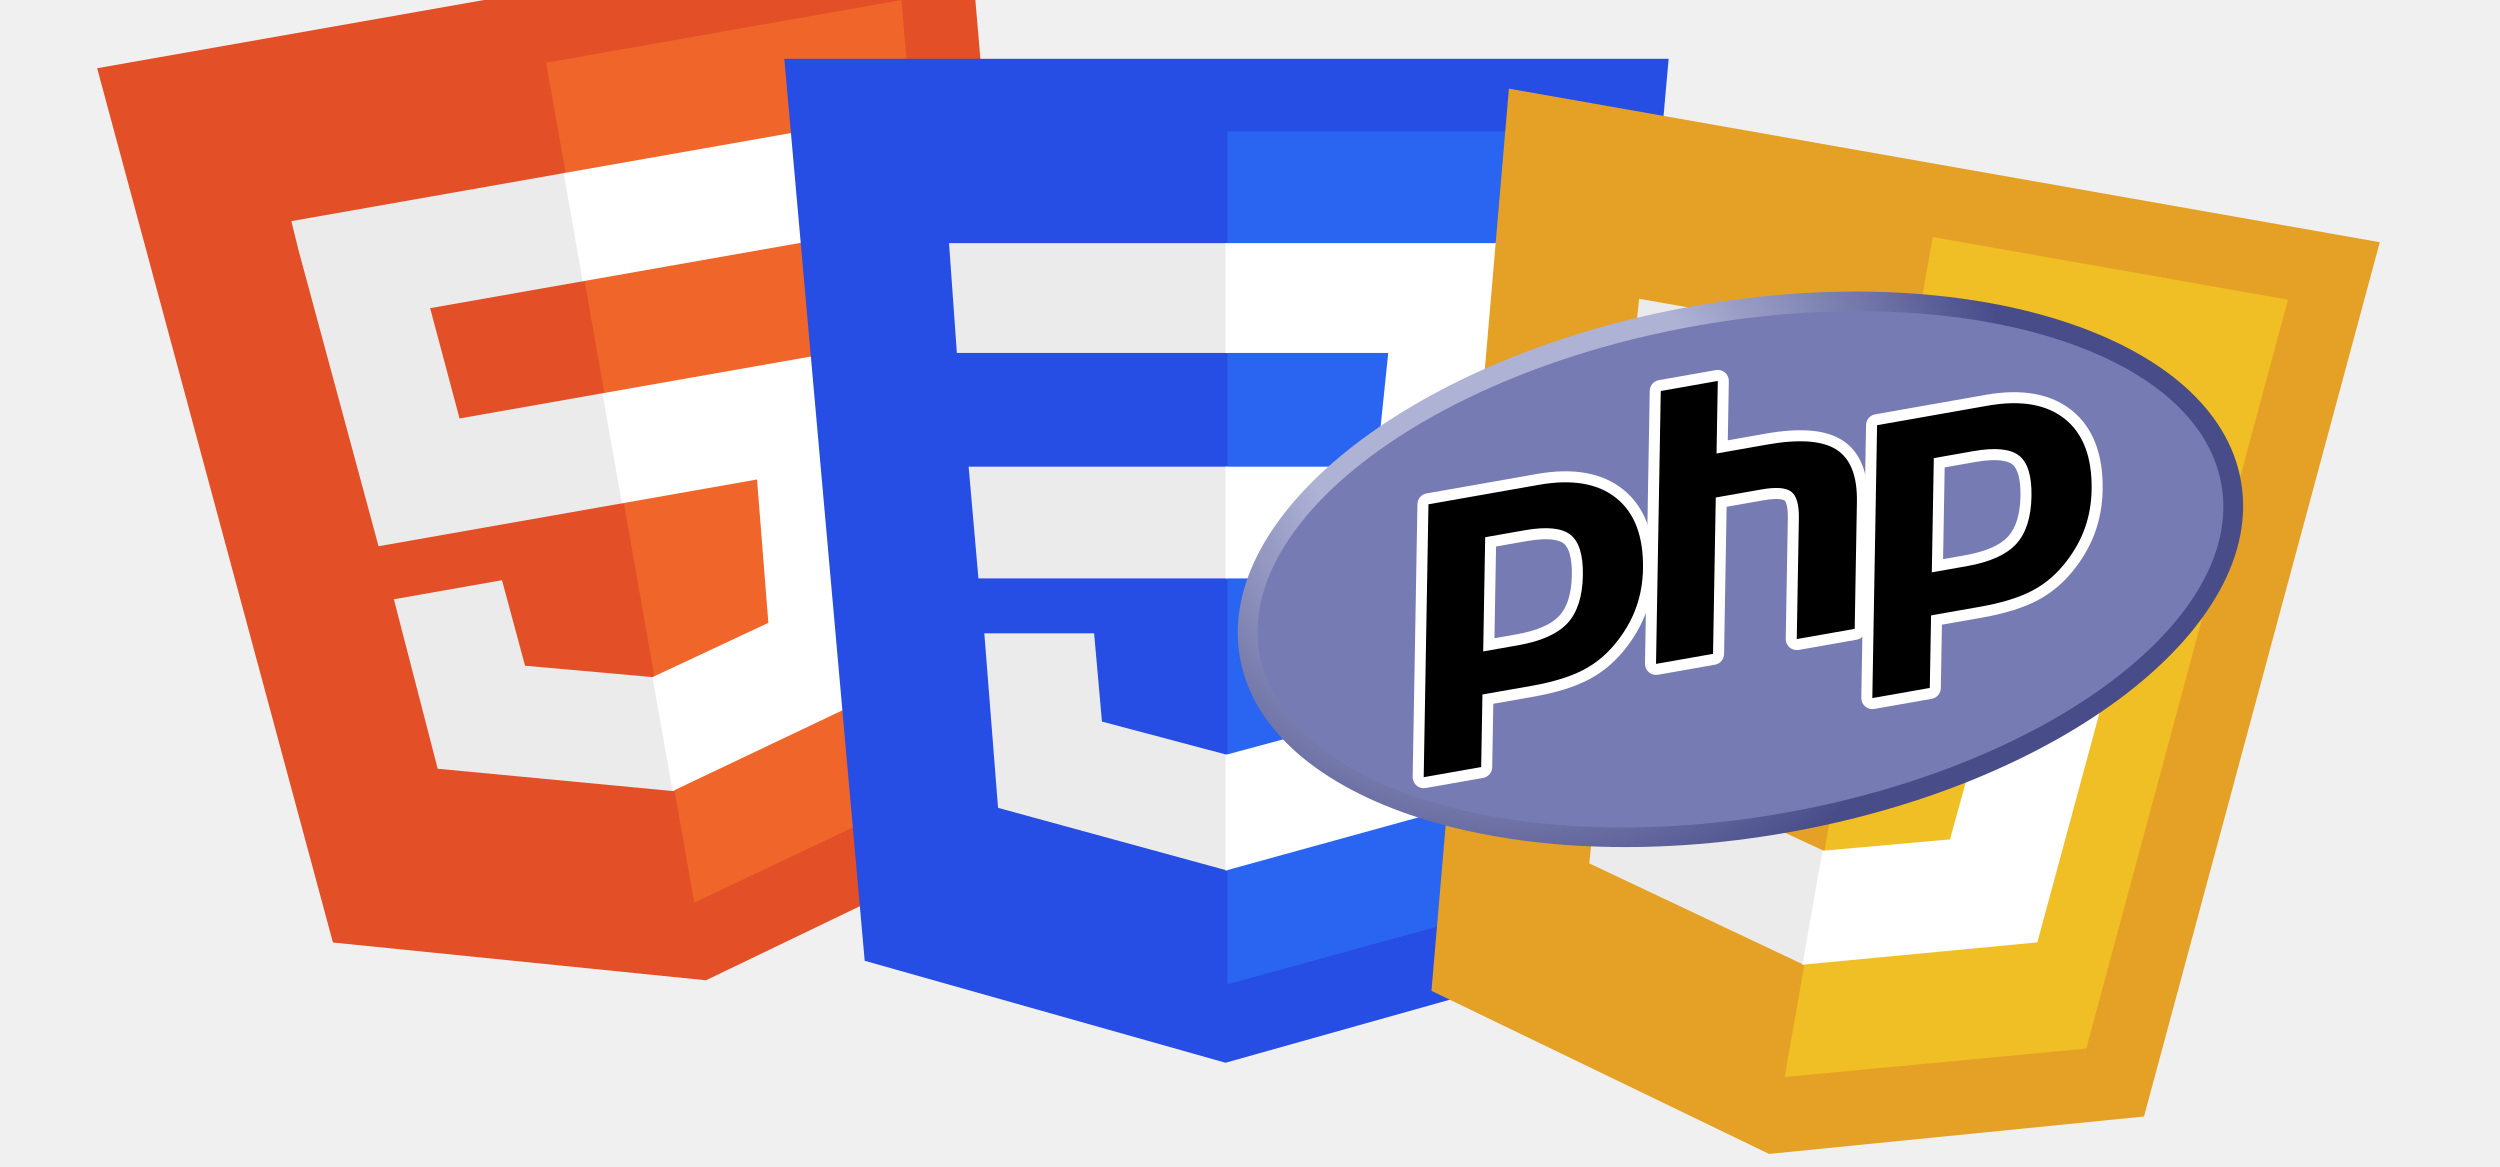
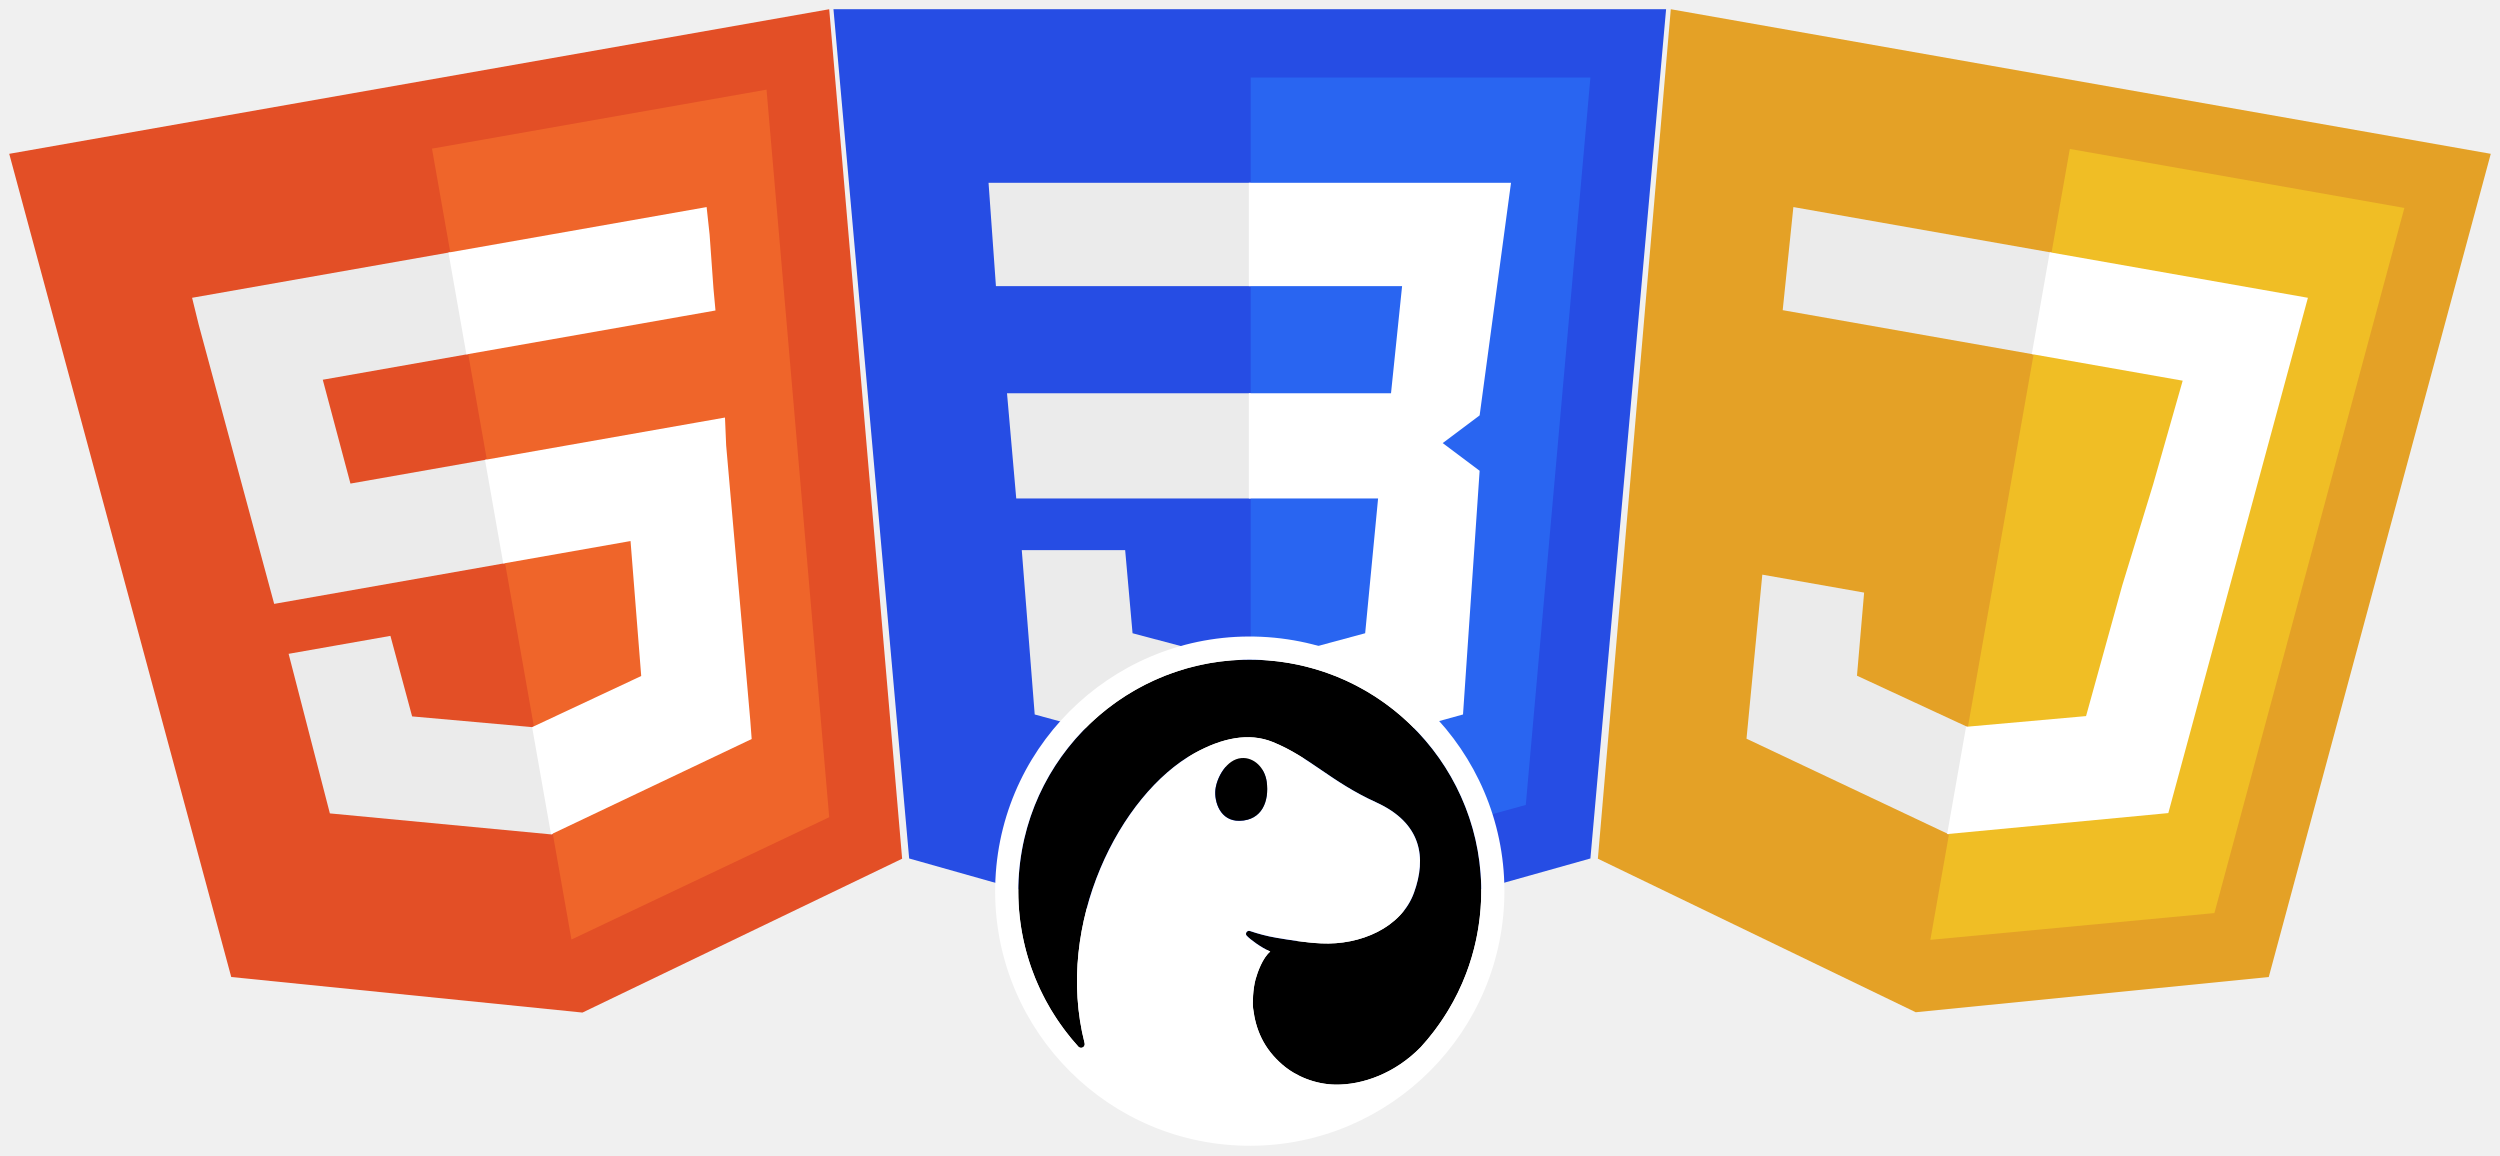
- <svg xmlns="http://www.w3.org/2000/svg" viewBox="0 0 1275 595">
-   <g transform-origin="256 center" transform="translate(20 40) rotate(-10) scale(1)">
-     <path fill="#E34F26" d="M71,460 L30,0 481,0 440,460 255,512" />
-     <path fill="#EF652A" d="M256,472 L405,431 440,37 256,37" />
-     <path fill="#EBEBEB" d="M256,208 L181,208 176,150 256,150 256,94 255,94 114,94 115,109 129,265 256,265zM256,355 L255,355 192,338 188,293 158,293 132,293 139,382 255,414 256,414z" />
-     <path fill="#FFF" d="M255,208 L255,265 325,265 318,338 255,355 255,414 371,382 372,372 385,223 387,208 371,208zM255,94 L255,129 255,150 255,150 392,150 392,150 392,150 393,138 396,109 397,94z" />
+ <svg xmlns="http://www.w3.org/2000/svg" viewBox="0 0 1354.148 625.623" version="1.1" id="svg75" width="1354.148" height="625.623">
+   <defs id="defs79" />
+   <g transform="rotate(-9.999995,493.6493,184.5334)" id="g12">
+     <path fill="#e34f26" d="M 71,460 30,0 h 451 l -41,460 -185,52" id="path4" />
+     <path fill="#ef652a" d="M 256,472 405,431 440,37 H 256" id="path6" />
+     <path fill="#ebebeb" d="m 256,208 h -75 l -5,-58 h 80 V 94 h -1 -141 l 1,15 14,156 h 127 z m 0,147 h -1 l -63,-17 -4,-45 h -30 -26 l 7,89 116,32 h 1 z" id="path8" />
+     <path fill="#ffffff" d="m 255,208 v 57 h 70 l -7,73 -63,17 v 59 l 116,-32 1,-10 13,-149 2,-15 h -16 z m 0,-114 v 35 21 0 h 137 v 0 0 l 1,-12 3,-29 1,-15 z" id="path10" />
  </g>
-   <g transform-origin="256 center" transform="translate(370 30) scale(1.0)">
-     <path fill="#264DE4" d="M71,460 L30,0 481,0 440,460 255,512" />
-     <path fill="#2965F1" d="M256,472 L405,431 440,37 256,37" />
-     <path fill="#EBEBEB" d="M256,208 L124,208 129,265 256,265z M256,355 L192,338 188,293 132,293 139,382 256,414z M256,150 256,94 114,94 118,150" />
-     <path fill="#FFF" d="M255,208 L255,265 325,265 318,338 255,355 255,414 371,382 380,250 360,235 380,220 397,94 255,94 255,150 338,150 332,208" />
+   <g transform="rotate(9.999995,438.9247,5003.149)" id="g32">
+     <path fill="#e4a126" d="M 71,460 30,0 h 451 l -41,460 -185,52" id="path24" />
+     <path fill="#f0be25" d="M 256,472 405,431 440,37 H 256" id="path26" />
+     <path fill="#ebebeb" d="m 256,355 -64,-17 -4,-45 h -56 l 7,89 117,32 z m 0,-205 V 94 H 114 l 4,56" id="path28" />
+     <path fill="#ffffff" d="m 325,265 -7,73 -63,17 v 59 L 371,382 397,94 H 255 v 56 h 83 l -6,58" id="path30" />
  </g>
-   <g transform-origin="256 center" transform="translate(740 40) rotate(10) scale(1)">
-     <path fill="#e4a126" d="M71,460 L30,0 481,0 440,460 255,512" />
-     <path fill="#f0be25" d="M256,472 L405,431 440,37 256,37" />
-     <path fill="#EBEBEB" d="M256,355 L192,338 188,293 132,293 139,382 256,414z M256,150 256,94 114,94 118,150" />
-     <path fill="#FFF" d="M325,265 L318,338 255,355 255,414 371,382 397,94 255,94 255,150 338,150 332,208" />
+   <g transform-origin="256 center" transform="translate(421.4557,5.000048)" id="g22">
+     <path fill="#264de4" d="M 71,460 30,0 h 451 l -41,460 -185,52" id="path14" />
+     <path fill="#2965f1" d="M 256,472 405,431 440,37 H 256" id="path16" />
+     <path fill="#ebebeb" d="M 256,208 H 124 l 5,57 h 127 z m 0,147 -64,-17 -4,-45 h -56 l 7,89 117,32 z m 0,-205 V 94 H 114 l 4,56" id="path18" />
+     <path fill="#ffffff" d="m 255,208 v 57 h 70 l -7,73 -63,17 v 59 l 116,-32 9,-132 -20,-15 20,-15 17,-126 H 255 v 56 h 83 l -6,58" id="path20" />
  </g>
-   <g transform-origin="center" transform="translate(600 195) rotate(-10) scale(0.75)">
-     <svg height="383.598" id="svg3430" version="1.1" viewBox="0 0 711.201 383.598" width="711.201" xml:space="preserve">
-       <defs id="defs3434">
-         <clipPath clipPathUnits="userSpaceOnUse" id="clipPath3444">
-           <path d="M 11.52,162 C 11.52,81.677 135.307,16.561 288,16.561 l 0,0 c 152.693,0 276.481,65.116 276.481,145.439 l 0,0 c 0,80.322 -123.788,145.439 -276.481,145.439 l 0,0 C 135.307,307.439 11.52,242.322 11.52,162" id="path3446" />
-         </clipPath>
-         <radialGradient cx="0" cy="0" fx="0" fy="0" gradientTransform="matrix(363.0579,0,0,-363.0579,177.52,256.3071)" gradientUnits="userSpaceOnUse" id="radialGradient3452" r="1" spreadMethod="pad">
-           <stop id="stop3454" offset="0" style="stop-opacity:1;stop-color:#aeb2d5" />
-           <stop id="stop3456" offset="0.3" style="stop-opacity:1;stop-color:#aeb2d5" />
-           <stop id="stop3458" offset="0.75" style="stop-opacity:1;stop-color:#484c89" />
-           <stop id="stop3460" offset="1" style="stop-opacity:1;stop-color:#484c89" />
-         </radialGradient>
-         <clipPath clipPathUnits="userSpaceOnUse" id="clipPath3468">
-           <path d="M 0,324 576,324 576,0 0,0 0,324 Z" id="path3470" />
-         </clipPath>
-         <clipPath clipPathUnits="userSpaceOnUse" id="clipPath3480">
-           <path d="M 0,324 576,324 576,0 0,0 0,324 Z" id="path3482" />
-         </clipPath>
-       </defs>
-       <g id="g3438" transform="matrix(1.25,0,0,-1.25,-4.4,394.2987)">
-         <g id="g3440">
-           <g clip-path="url(#clipPath3444)" id="g3442">
-             <g id="g3448">
-               <g id="g3450">
-                 <path d="M 11.52,162 C 11.52,81.677 135.307,16.561 288,16.561 l 0,0 c 152.693,0 276.481,65.116 276.481,145.439 l 0,0 c 0,80.322 -123.788,145.439 -276.481,145.439 l 0,0 C 135.307,307.439 11.52,242.322 11.52,162" id="path3462" style="fill:url(#radialGradient3452);stroke:none" />
-               </g>
-             </g>
-           </g>
-         </g>
-         <g id="g3464">
-           <g clip-path="url(#clipPath3468)" id="g3466">
-             <g id="g3472" transform="translate(288,27.3594)">
-               <path d="M 0,0 C 146.729,0 265.68,60.281 265.68,134.641 265.68,209 146.729,269.282 0,269.282 -146.729,269.282 -265.68,209 -265.68,134.641 -265.68,60.281 -146.729,0 0,0" id="path3474" style="fill:#777bb3;fill-opacity:1;fill-rule:nonzero;stroke:none" />
-             </g>
-           </g>
-         </g>
-         <g id="g3476">
-           <g clip-path="url(#clipPath3480)" id="g3478">
-             <g id="g3484" transform="translate(161.7344,145.3066)">
-               <path d="m 0,0 c 12.065,0 21.072,2.225 26.771,6.611 5.638,4.341 9.532,11.862 11.573,22.353 1.903,9.806 1.178,16.653 -2.154,20.348 C 32.783,53.086 25.417,55 14.297,55 L -4.984,55 -15.673,0 0,0 Z m -63.063,-67.75 c -0.895,0 -1.745,0.4 -2.314,1.092 -0.57,0.691 -0.801,1.601 -0.63,2.48 L -37.679,81.573 C -37.405,82.982 -36.17,84 -34.734,84 L 26.32,84 C 45.508,84 59.79,78.79 68.767,68.513 77.792,58.182 80.579,43.741 77.05,25.592 75.614,18.198 73.144,11.331 69.709,5.183 66.27,-0.972 61.725,-6.667 56.198,-11.747 49.582,-17.939 42.094,-22.429 33.962,-25.071 25.959,-27.678 15.681,-29 3.414,-29 l -24.722,0 -7.06,-36.322 c -0.274,-1.41 -1.508,-2.428 -2.944,-2.428 l -31.751,0 z" id="path3486" style="fill:#000000;fill-opacity:1;fill-rule:nonzero;stroke:none" />
-             </g>
-             <g id="g3488" transform="translate(159.2236,197.3071)">
-               <path d="m 0,0 16.808,0 c 13.421,0 18.083,-2.945 19.667,-4.7 2.628,-2.914 3.124,-9.058 1.435,-17.767 C 36.012,-32.217 32.494,-39.13 27.452,-43.012 22.29,-46.986 13.898,-49 2.511,-49 L -9.523,-49 0,0 Z m 28.831,35 -61.055,0 c -2.872,0 -5.341,-2.036 -5.889,-4.855 l -28.328,-145.751 c -0.342,-1.759 0.12,-3.578 1.259,-4.961 1.14,-1.383 2.838,-2.183 4.63,-2.183 l 31.75,0 c 2.873,0 5.342,2.036 5.89,4.855 l 6.588,33.895 22.249,0 c 12.582,0 23.174,1.372 31.479,4.077 8.541,2.775 16.399,7.48 23.354,13.984 5.752,5.292 10.49,11.232 14.08,17.657 3.591,6.427 6.171,13.594 7.668,21.302 3.715,19.104 0.697,34.402 -8.969,45.466 C 63.965,29.444 48.923,35 28.831,35 m -45.633,-90 19.313,0 c 12.801,0 22.336,2.411 28.601,7.234 6.266,4.824 10.492,12.875 12.688,24.157 2.101,10.832 1.144,18.476 -2.871,22.929 C 36.909,3.773 28.87,6 16.808,6 L -4.946,6 -16.802,-55 M 28.831,29 C 47.198,29 60.597,24.18 69.019,14.539 77.44,4.898 79.976,-8.559 76.616,-25.836 75.233,-32.953 72.894,-39.46 69.601,-45.355 66.304,-51.254 61.999,-56.648 56.679,-61.539 50.339,-67.472 43.296,-71.7 35.546,-74.218 27.796,-76.743 17.925,-78 5.925,-78 l -27.196,0 -7.531,-38.75 -31.75,0 28.328,145.75 61.055,0" id="path3490" style="fill:#ffffff;fill-opacity:1;fill-rule:nonzero;stroke:none" />
-             </g>
-             <g id="g3492" transform="translate(311.583,116.3066)">
-               <path d="m 0,0 c -0.896,0 -1.745,0.4 -2.314,1.092 -0.571,0.691 -0.802,1.6 -0.631,2.48 L 9.586,68.061 C 10.778,74.194 10.484,78.596 8.759,80.456 7.703,81.593 4.531,83.5 -4.848,83.5 L -27.55,83.5 -43.305,2.428 C -43.579,1.018 -44.814,0 -46.25,0 l -31.5,0 c -0.896,0 -1.745,0.4 -2.315,1.092 -0.57,0.691 -0.801,1.601 -0.63,2.48 l 28.328,145.751 c 0.274,1.409 1.509,2.427 2.945,2.427 l 31.5,0 c 0.896,0 1.745,-0.4 2.315,-1.091 0.57,-0.692 0.801,-1.601 0.63,-2.481 L -21.813,113 2.609,113 c 18.605,0 31.221,-3.28 38.569,-10.028 7.49,-6.884 9.827,-17.891 6.947,-32.719 L 34.945,2.428 C 34.671,1.018 33.437,0 32,0 L 0,0 Z" id="path3494" style="fill:#000000;fill-opacity:1;fill-rule:nonzero;stroke:none" />
-             </g>
-             <g id="g3496" transform="translate(293.6611,271.0571)">
-               <path d="m 0,0 -31.5,0 c -2.873,0 -5.342,-2.036 -5.89,-4.855 l -28.328,-145.751 c -0.342,-1.759 0.12,-3.578 1.26,-4.961 1.14,-1.383 2.838,-2.183 4.63,-2.183 l 31.5,0 c 2.872,0 5.342,2.036 5.89,4.855 l 15.283,78.645 20.229,0 c 9.363,0 11.328,-2 11.407,-2.086 0.568,-0.611 1.315,-3.441 0.082,-9.781 l -12.531,-64.489 c -0.342,-1.759 0.12,-3.578 1.26,-4.961 1.14,-1.383 2.838,-2.183 4.63,-2.183 l 32,0 c 2.872,0 5.342,2.036 5.89,4.855 l 13.179,67.825 c 3.093,15.921 0.447,27.864 -7.861,35.5 -7.928,7.281 -21.208,10.82 -40.599,10.82 l -20.784,0 6.143,31.605 C 6.231,-5.386 5.77,-3.566 4.63,-2.184 3.49,-0.801 1.792,0 0,0 m 0,-6 -7.531,-38.75 28.062,0 c 17.657,0 29.836,-3.082 36.539,-9.238 6.703,-6.16 8.711,-16.141 6.032,-29.938 l -13.18,-67.824 -32,0 12.531,64.488 c 1.426,7.336 0.902,12.34 -1.574,15.008 -2.477,2.668 -7.746,4.004 -15.805,4.004 l -25.176,0 -16.226,-83.5 -31.5,0 L -31.5,-6 0,-6" id="path3498" style="fill:#ffffff;fill-opacity:1;fill-rule:nonzero;stroke:none" />
-             </g>
-             <g id="g3500" transform="translate(409.5498,145.3066)">
-               <path d="m 0,0 c 12.065,0 21.072,2.225 26.771,6.611 5.638,4.34 9.532,11.861 11.574,22.353 1.903,9.806 1.178,16.653 -2.155,20.348 C 32.783,53.086 25.417,55 14.297,55 L -4.984,55 -15.673,0 0,0 Z m -63.062,-67.75 c -0.895,0 -1.745,0.4 -2.314,1.092 -0.57,0.691 -0.802,1.601 -0.631,2.48 L -37.679,81.573 C -37.404,82.982 -36.17,84 -34.733,84 L 26.32,84 C 45.509,84 59.79,78.79 68.768,68.513 77.793,58.183 80.579,43.742 77.051,25.592 75.613,18.198 73.144,11.331 69.709,5.183 66.27,-0.972 61.725,-6.667 56.198,-11.747 49.582,-17.939 42.094,-22.429 33.962,-25.071 25.959,-27.678 15.681,-29 3.414,-29 l -24.723,0 -7.057,-36.322 c -0.275,-1.41 -1.509,-2.428 -2.946,-2.428 l -31.75,0 z" id="path3502" style="fill:#000000;fill-opacity:1;fill-rule:nonzero;stroke:none" />
-             </g>
-             <g id="g3504" transform="translate(407.0391,197.3071)">
-               <path d="M 0,0 16.808,0 C 30.229,0 34.891,-2.945 36.475,-4.7 39.104,-7.614 39.6,-13.758 37.91,-22.466 36.012,-32.217 32.493,-39.13 27.452,-43.012 22.29,-46.986 13.898,-49 2.511,-49 L -9.522,-49 0,0 Z m 28.831,35 -61.054,0 c -2.872,0 -5.341,-2.036 -5.889,-4.855 L -66.44,-115.606 c -0.342,-1.759 0.12,-3.578 1.259,-4.961 1.14,-1.383 2.838,-2.183 4.63,-2.183 l 31.75,0 c 2.872,0 5.342,2.036 5.89,4.855 l 6.587,33.895 22.249,0 c 12.582,0 23.174,1.372 31.479,4.077 8.541,2.775 16.401,7.481 23.356,13.986 5.752,5.291 10.488,11.23 14.078,17.655 3.591,6.427 6.171,13.594 7.668,21.302 3.715,19.105 0.697,34.403 -8.969,45.467 C 63.965,29.444 48.924,35 28.831,35 m -45.632,-90 19.312,0 c 12.801,0 22.336,2.411 28.601,7.234 6.267,4.824 10.492,12.875 12.688,24.157 2.102,10.832 1.145,18.476 -2.871,22.929 C 36.909,3.773 28.87,6 16.808,6 L -4.946,6 -16.801,-55 M 28.831,29 C 47.198,29 60.597,24.18 69.019,14.539 77.441,4.898 79.976,-8.559 76.616,-25.836 75.233,-32.953 72.894,-39.46 69.601,-45.355 66.304,-51.254 61.999,-56.648 56.679,-61.539 50.339,-67.472 43.296,-71.7 35.546,-74.218 27.796,-76.743 17.925,-78 5.925,-78 l -27.196,0 -7.53,-38.75 -31.75,0 28.328,145.75 61.054,0" id="path3506" style="fill:#ffffff;fill-opacity:1;fill-rule:nonzero;stroke:none" />
-             </g>
-           </g>
-         </g>
-       </g>
-     </svg>
+   <g id="g1080" transform="matrix(0.626917,0,0,0.626917,728.5019,444.0393)">
+     <g transform="matrix(1.02631,0,0,1.02631,-302.7517,-158.8619)" id="g4" style="clip-rule:evenodd;fill-rule:evenodd;stroke-linejoin:round;stroke-miterlimit:2">
+       <path d="m 37.965,296.635 c -11.524,-24.869 -17.956,-52.57 -17.956,-81.762 0,-7.555 0.43,-15.01 1.269,-22.342 0.851,-7.408 2.112,-14.679 3.758,-21.789 9.25,-39.89 30.765,-75.102 60.348,-101.441 24.849,-22.094 55.29,-37.857 88.659,-45.002 13.169,-2.813 26.829,-4.293 40.832,-4.293 4.908,0.005 9.852,0.194 14.826,0.573 23.584,1.801 45.87,7.738 66.203,17.046 16.401,7.518 31.582,17.245 45.16,28.801 34.106,29.054 57.893,69.527 65.803,114.943 1.89,10.886 2.875,22.081 2.875,33.504 -0.004,4.916 -0.194,9.867 -0.574,14.848 -1.437,18.824 -5.509,36.821 -11.828,53.658 -8.819,23.451 -22.032,44.757 -38.634,62.915 -21.593,22.048 -49.033,31.858 -71.951,31.45 -16.665,-0.297 -32.971,-6.928 -44.239,-16.63 -16.096,-13.861 -22.598,-29.705 -24.826,-47.385 -0.554,-4.395 -0.229,-16.371 2.058,-24.663 1.705,-6.181 6.029,-18.118 12.352,-23.339 -7.397,-3.186 -16.917,-10.123 -19.918,-13.453 -0.737,-0.819 -0.642,-2.1 0.018,-2.982 0.661,-0.882 1.82,-1.23 2.857,-0.857 6.359,2.183 14.104,4.336 22.27,5.702 10.74,1.795 24.097,4.057 37.628,4.722 32.991,1.62 67.452,-13.189 78.148,-42.652 10.695,-29.463 6.546,-58.605 -31.824,-76.086 -38.37,-17.481 -56.094,-38.265 -87.096,-50.801 -20.249,-8.189 -42.787,-3.328 -65.926,9.46 -62.326,34.443 -118.165,143.268 -92.424,244.093 0.368,1.379 -0.253,2.832 -1.505,3.519 -1.172,0.644 -2.615,0.46 -3.587,-0.43 -7.491,-8.231 -14.287,-17.105 -20.296,-26.529 -4.649,-7.294 -8.822,-14.909 -12.48,-22.798 z" id="path2" />
+     </g>
+     <g transform="matrix(0.0920293,0.00428099,-0.00428099,0.0920293,-330.353,-658.6377)" id="g8" style="clip-rule:evenodd;fill-rule:evenodd;stroke-linejoin:round;stroke-miterlimit:2">
+       <path d="m 3053.7,5296.9 c 1317.95,0 2387.96,1070.01 2387.96,2387.96 0,1317.95 -1070.01,2387.94 -2387.96,2387.94 -1317.95,0 -2387.96,-1069.99 -2387.96,-2387.94 0,-1317.95 1070.01,-2387.96 2387.96,-2387.96 z m 691.33,2846.32 c -150.91,-0.4 -300.72,-18.65 -421.16,-33.07 -91.58,-10.97 -178.88,-30.92 -250.77,-51.92 -11.74,-3.61 -24.45,0.86 -31.35,11.01 -6.89,10.16 -7.29,24.47 1.34,33.2 35.12,35.5 144.65,107.77 228.61,139.39 -67.66,61.37 -109.6,196.45 -125.37,266.11 -21.16,93.46 -18.58,226.89 -10.14,275.51 33.95,195.59 114.5,368.54 300.8,514.45 130.41,102.13 315.29,167.48 500.89,162.16 256.13,-7.35 557.6,-131.55 786.77,-389.89 298.6,-359.59 483.87,-817.72 498.82,-1320.67 C 5259.08,6551.9 4315.7,5550.69 3118.1,5515.08 1920.51,5479.47 919.301,6422.86 883.689,7620.45 c -18.443,620.21 225.681,1187.76 631.741,1595.75 11.3,11.19 28.78,13.23 42.35,4.94 13.57,-8.29 19.73,-24.78 14.92,-39.94 -338.63,-1108.65 226.41,-2348.56 902.14,-2764.1 250.87,-154.28 499.15,-220.04 728.72,-139.4 351.48,123.45 559.47,345.56 995.5,520.23 436.03,174.66 497.29,496.81 393.52,830.21 -103.77,333.4 -479.58,516.03 -847.55,515.08 z M 2917.17,6442.51 c -139.42,17.46 -223.24,194.93 -230.09,306.91 -6.9,111.97 56.95,293.28 239.11,281.21 213.33,-14.14 269.7,-199.93 238.05,-375.69 -23.76,-132 -130.51,-227.04 -247.07,-212.43 z" style="fill:#ffffff" id="path6-3" />
+     </g>
+     <g transform="matrix(7.12289,0.543899,-0.543899,7.12289,-5169.716,-1198.887)" id="g12-6" style="clip-rule:evenodd;fill-rule:evenodd;stroke-linejoin:round;stroke-miterlimit:2">
+       <path d="m 721.316,105.751 c 1.497,-0.233 2.909,0.952 3.266,2.644 0.476,2.254 -0.18,4.67 -2.924,4.934 -2.344,0.226 -3.236,-2.087 -3.19,-3.533 0.045,-1.446 1.057,-3.766 2.848,-4.045 z" id="path10-7" />
+     </g>
  </g>
</svg>
